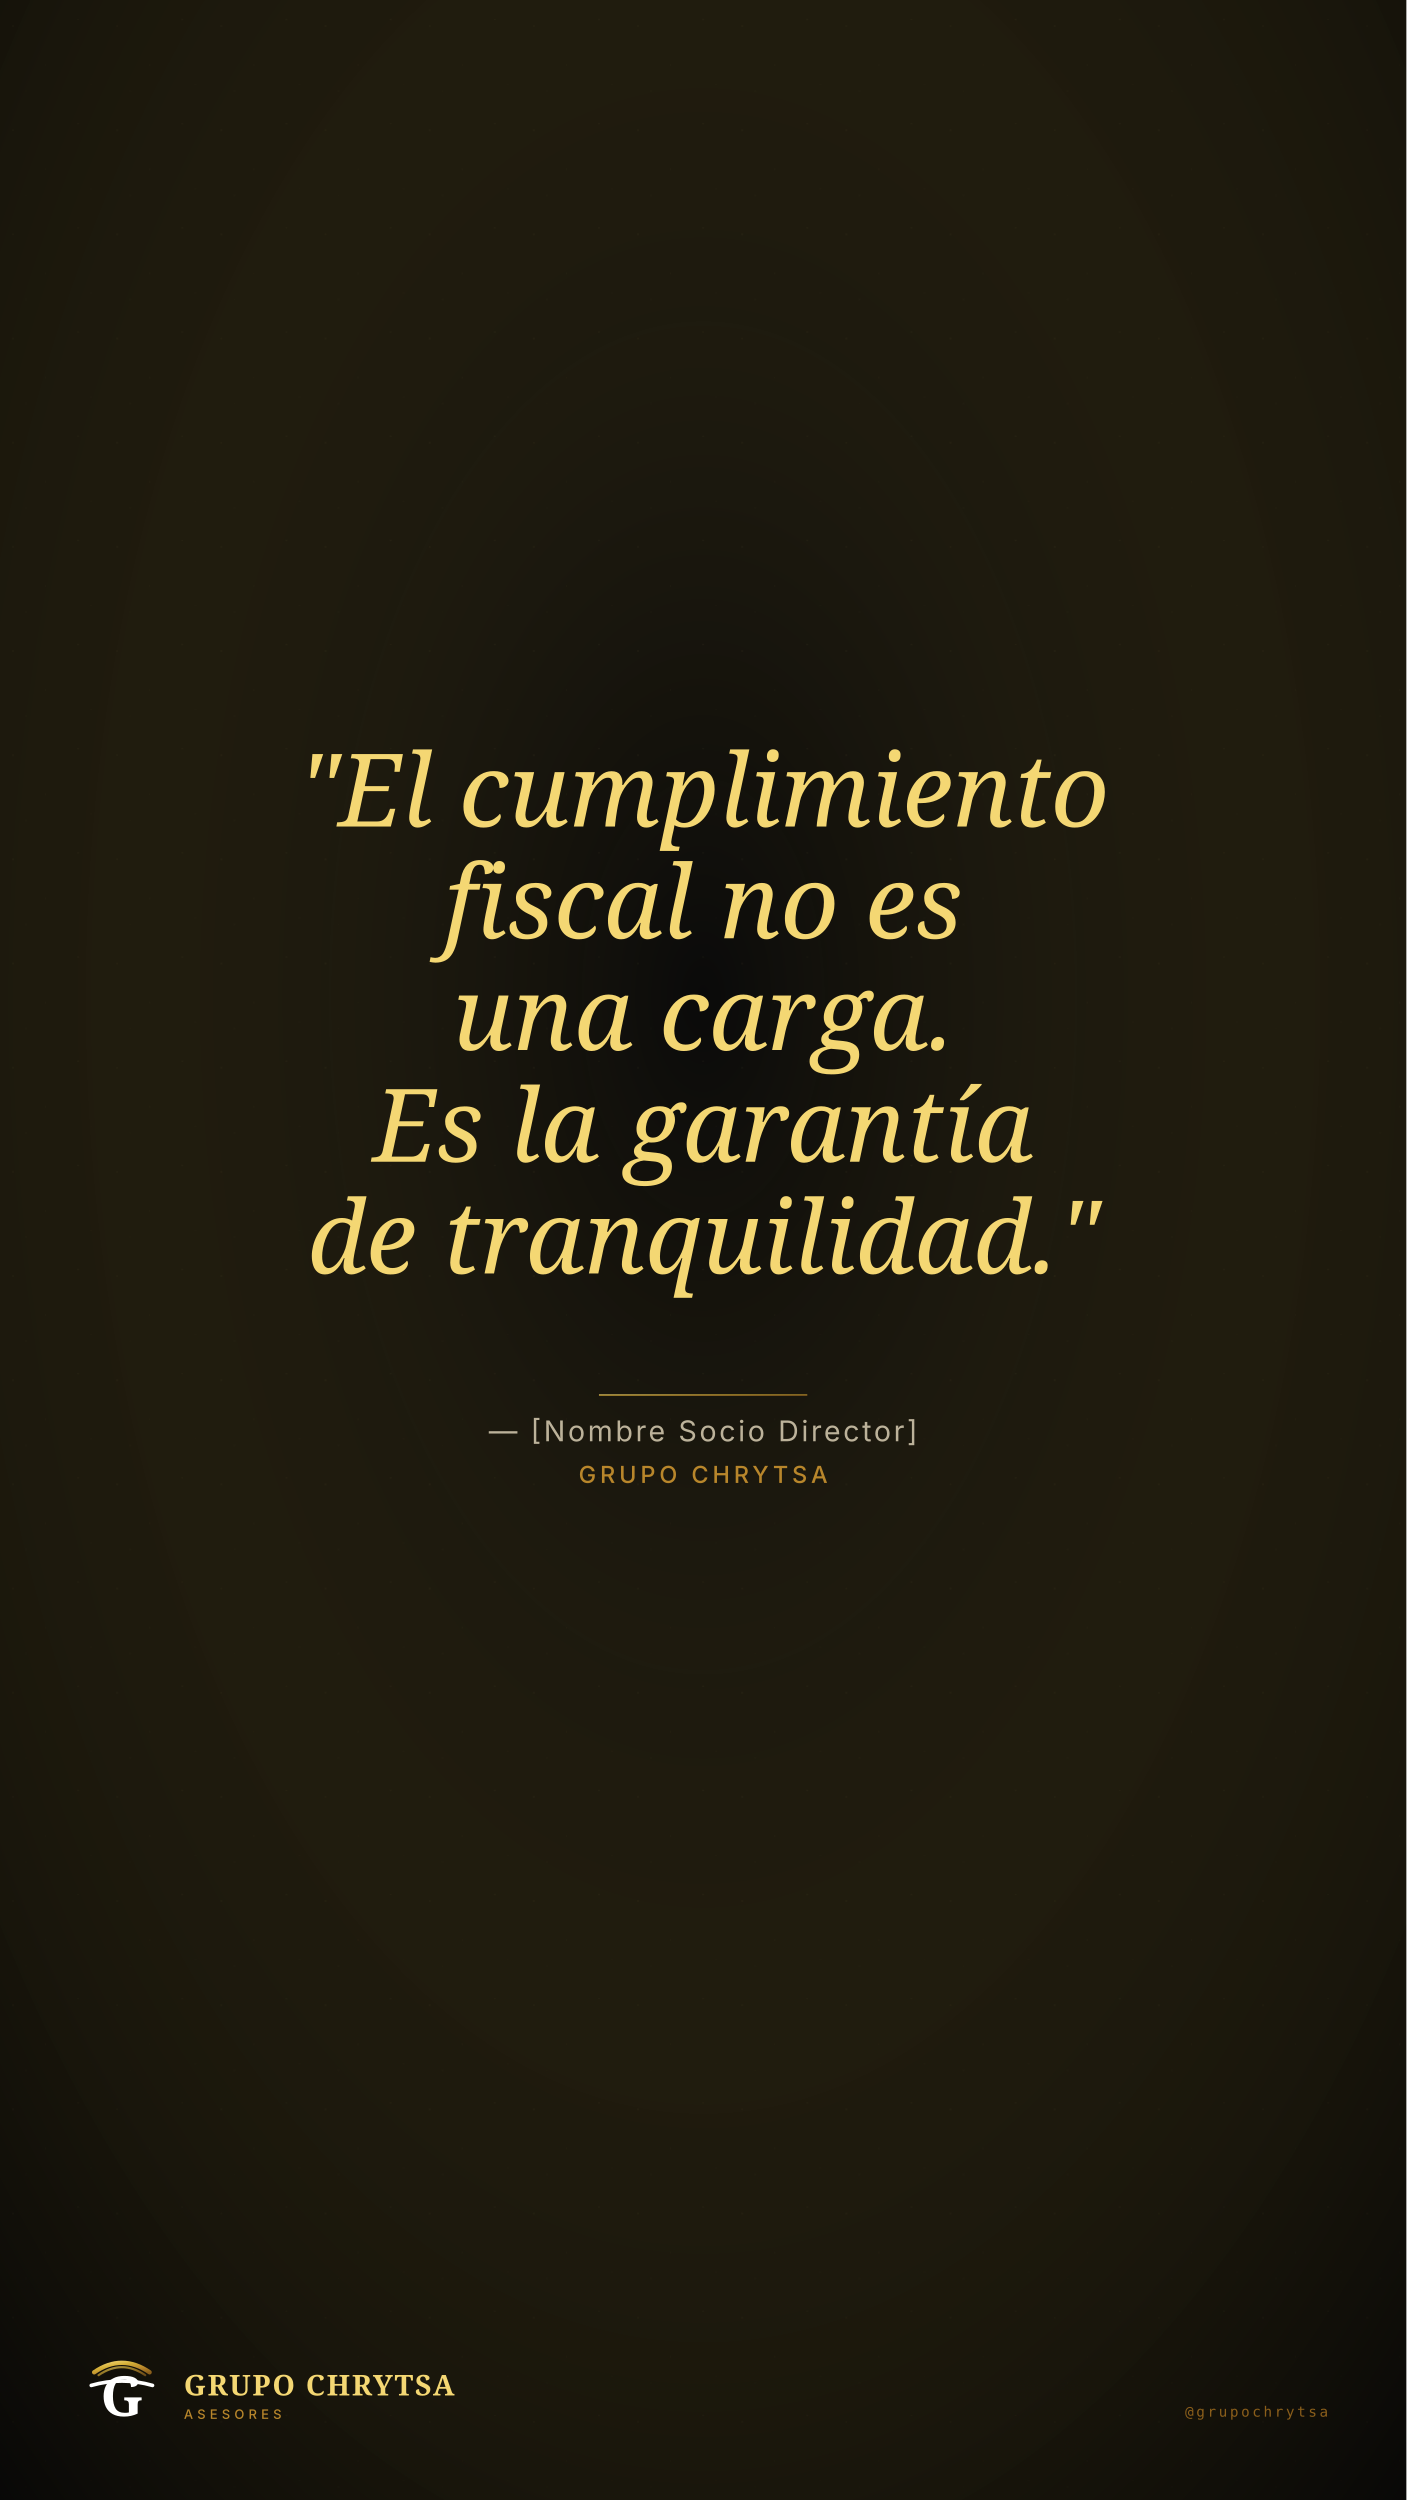
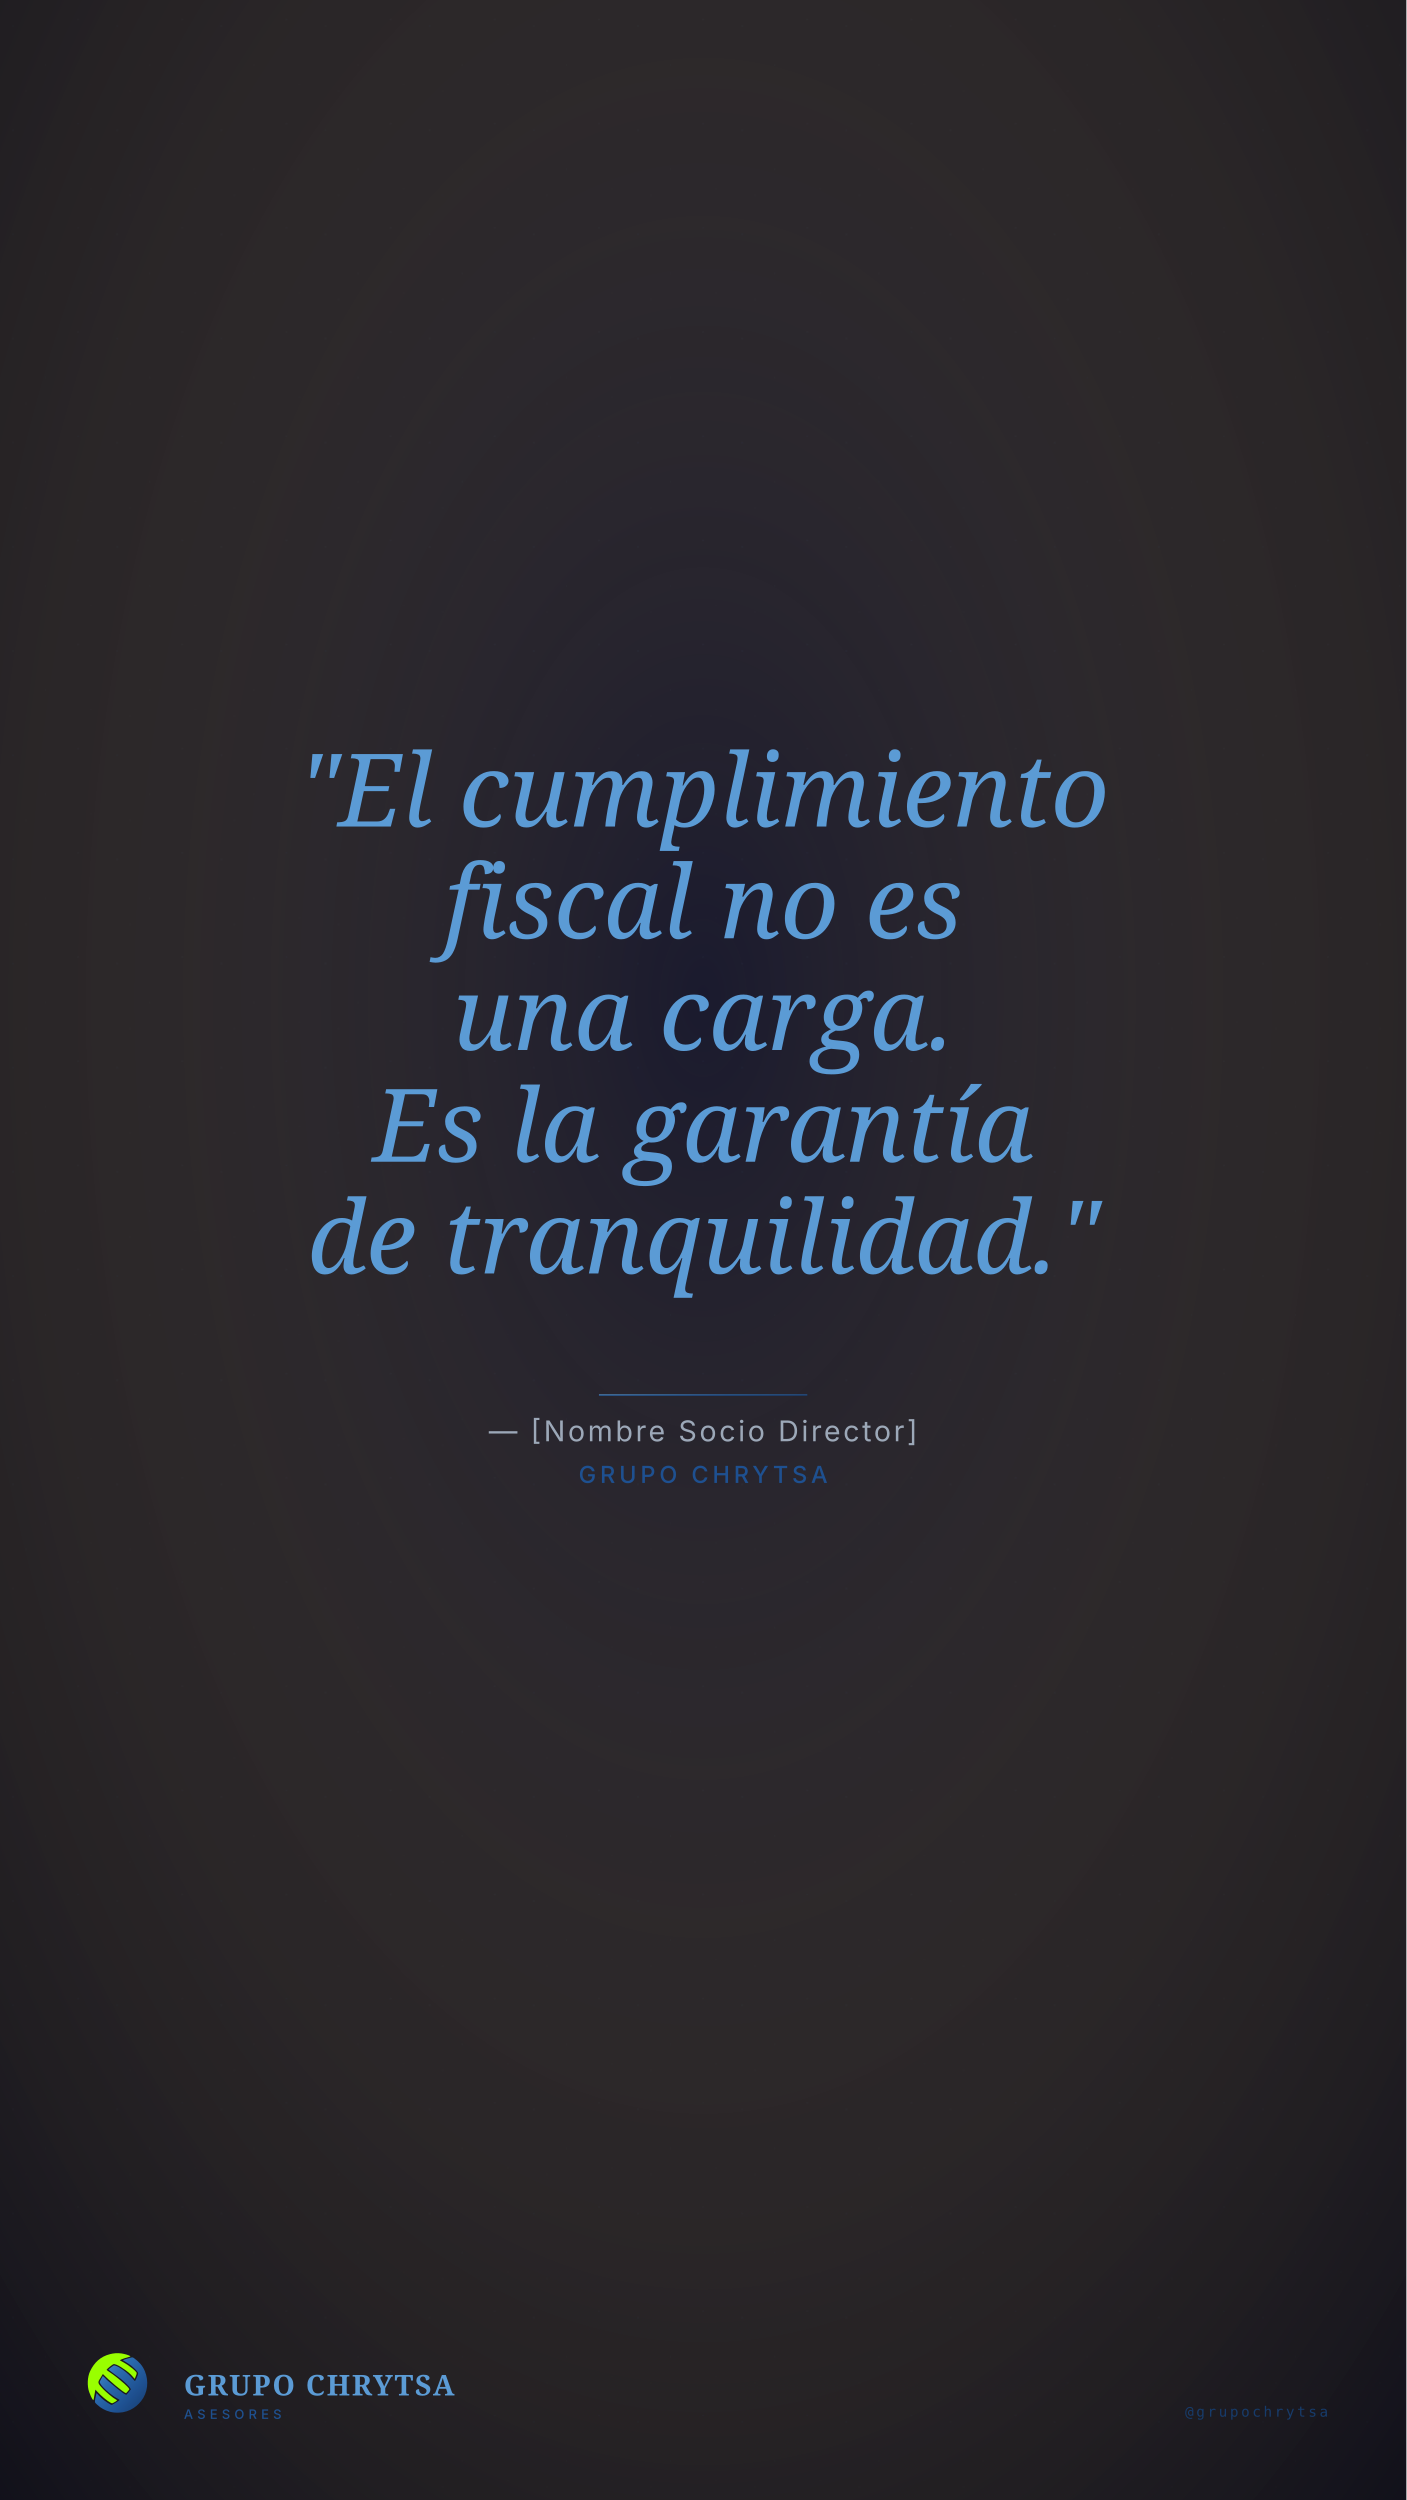
<svg xmlns="http://www.w3.org/2000/svg" viewBox="0 0 1080 1920" width="1080" height="1920" preserveAspectRatio="xMidYMid meet">
  <defs>
    <linearGradient id="g" x1="0" y1="0" x2="1" y2="1">
-       <stop offset="0" stop-color="#F4D773" />
-       <stop offset=".35" stop-color="#D4AF37" />
-       <stop offset=".7" stop-color="#B8862B" />
-       <stop offset="1" stop-color="#8B5E1A" />
+       <stop offset="0" stop-color="#5B9BD5" />
+       <stop offset=".35" stop-color="#2B6CB0" />
+       <stop offset=".7" stop-color="#1E5090" />
+       <stop offset="1" stop-color="#163B6B" />
    </linearGradient>
    <linearGradient id="g2" x1="0" y1="0" x2="0" y2="1">
      <stop offset="0" stop-color="rgba(212,175,55,.18)" />
      <stop offset="1" stop-color="rgba(212,175,55,0)" />
    </linearGradient>
    <radialGradient id="vignette" cx="0.5" cy="0.4" r="0.8">
      <stop offset="0" stop-color="rgba(212,175,55,0)" />
      <stop offset="1" stop-color="rgba(0,0,0,.45)" />
    </radialGradient>
    <pattern id="grain" x="0" y="0" width="80" height="80" patternUnits="userSpaceOnUse">
-       <circle cx="10" cy="20" r=".7" fill="#F4D773" opacity=".06" />
-       <circle cx="35" cy="50" r=".5" fill="#F4D773" opacity=".05" />
-       <circle cx="60" cy="15" r=".6" fill="#F4D773" opacity=".06" />
-       <circle cx="70" cy="65" r=".4" fill="#F4D773" opacity=".04" />
-       <circle cx="20" cy="70" r=".5" fill="#F4D773" opacity=".05" />
+       <circle cx="10" cy="20" r=".7" fill="#5B9BD5" opacity=".06" />
+       <circle cx="35" cy="50" r=".5" fill="#5B9BD5" opacity=".05" />
+       <circle cx="60" cy="15" r=".6" fill="#5B9BD5" opacity=".06" />
+       <circle cx="70" cy="65" r=".4" fill="#5B9BD5" opacity=".04" />
+       <circle cx="20" cy="70" r=".5" fill="#5B9BD5" opacity=".05" />
    </pattern>
+     <clipPath id="crownClip">
+       <circle cx="60" cy="50" r="36" />
+     </clipPath>
    <clipPath id="sphereClip">
-       <circle cx="50" cy="50" r="42" />
+       <circle cx="50" cy="49" r="38" />
    </clipPath>
    <symbol id="sphere" viewBox="0 0 100 100">
-       <circle cx="50" cy="50" r="42" fill="#0A0A0A" />
-       <g clip-path="url(#sphereClip)">
-         <path d="M50 8A42 42 0 0 0 8 50 42 42 0 0 0 50 92Q30 70 30 50Q30 30 50 8Z" fill="url(#g)" />
-         <g transform="skewY(-7)">
-           <rect x="8" y="28" width="84" height="6" fill="url(#g)" />
-           <rect x="8" y="44" width="84" height="6" fill="url(#g)" />
-           <rect x="8" y="60" width="84" height="6" fill="url(#g)" />
-         </g>
+       <g transform="translate(-51.675 4.276) scale(0.4851)">
+         <path d="M251.345 50.640 C253.822 53.458 255.769 56.325 255.673 58.179 C255.453 62.410 249.136 76.693 247.008 79.442 C246.148 79.575 245.165 79.037 244.059 77.820 C241.517 75.279 237.597 69.750 230.472 62.838 C221.170 53.814 204.110 40.495 191.200 36.283 C187.896 35.204 187.478 35.115 184.892 36.834 C181.568 39.044 173.416 45.078 171.540 47.576 L205.705 73.017 C211.892 78.204 232.880 95.329 235.051 103.399 C233.395 106.441 224.599 116.746 222.268 118.671 C213.944 117.692 180.143 87.258 171.311 80.142 C168.649 77.997 165.812 75.046 163.528 72.702 C162.012 71.148 157.916 66.462 155.452 65.792 C147.227 82.271 144.833 81.277 149.304 88.165 C156.833 99.764 172.085 112.243 183.093 120.388 C186.325 122.780 189.862 125.251 193.039 126.948 C195.108 128.054 196.031 128.843 198.236 130.018 C200.172 131.050 201.848 131.741 203.200 133.214 C201.710 135.827 188.789 143.109 186.083 144.596 C181.214 147.272 181.794 148.348 176.395 145.472 C165.723 139.785 152.808 129.681 144.774 121.273 C141.965 118.334 140.502 115.871 137.900 113.974 L134.232 130.500 C133.500 134.733 133.073 138.721 134.093 140.832 C135.250 143.228 145.444 151.732 148.396 153.825 C158.763 161.180 172.261 167.279 187.965 168.846 C222.931 172.337 248.100 156.454 263.865 136.746 C282.999 112.828 286.099 79.914 274.694 52.270 C267.560 34.977 257.387 24.998 243.958 15.098 C239.806 12.036 238.274 12.801 232.690 14.226 C227.686 15.504 215.829 18.821 212.423 20.933 C213.314 21.896 228.857 30.521 237.310 37.373 C241.291 40.598 248.216 47.081 251.345 50.640" fill="url(#g)" />
+         <path d="M134.727 104.159 C135.478 104.595 140.356 110.028 141.472 111.255 C149.894 120.515 167.974 136.296 178.853 141.792 C182.826 143.798 184.690 141.991 188.291 139.856 C190.694 138.431 194.506 136.723 196.025 133.848 L192.819 132.091 C183.785 127.506 163.458 109.601 156.894 102.798 C154.187 99.991 151.006 96.540 148.452 93.462 C138.203 81.114 144.690 80.287 155.617 60.260 C157.598 60.980 158.287 62.130 159.774 63.768 C168.926 73.852 214.420 113.490 221.635 113.948 C223.963 111.812 229.753 105.476 230.677 102.765 C227.398 95.448 206.525 78.781 199.850 73.186 C194.554 68.748 189.064 64.908 183.698 60.770 C180.683 58.445 167.682 50.049 166.321 48.210 C167.976 44.622 181.039 34.708 185.039 32.480 C192.643 28.245 223.149 51.107 228.662 55.805 C233.870 60.245 237.309 63.600 241.612 68.833 C245.038 72.998 244.604 72.615 246.050 73.256 C247.440 69.256 249.378 65.758 250.836 60.898 C251.844 57.539 251.337 56.029 250.239 54.693 C243.468 46.453 234.910 40.927 226.416 34.491 C215.552 27.513 214.921 27.453 204.151 21.567 C205.465 17.913 231.031 11.264 233.945 10.448 C231.373 6.165 213.209 2.457 207.740 1.716 C196.301 0.168 186.004 1.259 176.140 3.755 C148.825 10.667 131.518 27.636 119.889 51.735 C111.770 68.560 111.178 94.019 117.106 110.846 C119.173 116.712 125.110 131.777 129.018 133.970 C129.499 133.181 130.232 129.482 130.506 128.367 C130.897 126.103 131.307 123.775 131.594 121.703 C132.463 115.416 133.548 110.244 134.727 104.159" fill="#99FF00" />
      </g>
    </symbol>
    <symbol id="crown" viewBox="0 0 120 100">
-       <path d="M 22 32 Q 60 6 98 32" fill="none" stroke="url(#g)" stroke-width="6" stroke-linecap="round" />
-       <path d="M 28 36 Q 60 14 92 36" fill="none" stroke="url(#g)" stroke-width="3" stroke-linecap="round" opacity=".7" />
-       <path d="M 18 50 Q 60 38 102 50" fill="none" stroke="#FFFFFF" stroke-width="5" stroke-linecap="round" />
-       <text x="60" y="92" text-anchor="middle" font-family="Cinzel,Georgia,serif" font-weight="700" font-size="76" fill="#FFFFFF">G</text>
+       <g transform="translate(-41.675 5.276) scale(0.4851)">
+         <path d="M251.345 50.640 C253.822 53.458 255.769 56.325 255.673 58.179 C255.453 62.410 249.136 76.693 247.008 79.442 C246.148 79.575 245.165 79.037 244.059 77.820 C241.517 75.279 237.597 69.750 230.472 62.838 C221.170 53.814 204.110 40.495 191.200 36.283 C187.896 35.204 187.478 35.115 184.892 36.834 C181.568 39.044 173.416 45.078 171.540 47.576 L205.705 73.017 C211.892 78.204 232.880 95.329 235.051 103.399 C233.395 106.441 224.599 116.746 222.268 118.671 C213.944 117.692 180.143 87.258 171.311 80.142 C168.649 77.997 165.812 75.046 163.528 72.702 C162.012 71.148 157.916 66.462 155.452 65.792 C147.227 82.271 144.833 81.277 149.304 88.165 C156.833 99.764 172.085 112.243 183.093 120.388 C186.325 122.780 189.862 125.251 193.039 126.948 C195.108 128.054 196.031 128.843 198.236 130.018 C200.172 131.050 201.848 131.741 203.200 133.214 C201.710 135.827 188.789 143.109 186.083 144.596 C181.214 147.272 181.794 148.348 176.395 145.472 C165.723 139.785 152.808 129.681 144.774 121.273 C141.965 118.334 140.502 115.871 137.900 113.974 L134.232 130.500 C133.500 134.733 133.073 138.721 134.093 140.832 C135.250 143.228 145.444 151.732 148.396 153.825 C158.763 161.180 172.261 167.279 187.965 168.846 C222.931 172.337 248.100 156.454 263.865 136.746 C282.999 112.828 286.099 79.914 274.694 52.270 C267.560 34.977 257.387 24.998 243.958 15.098 C239.806 12.036 238.274 12.801 232.690 14.226 C227.686 15.504 215.829 18.821 212.423 20.933 C213.314 21.896 228.857 30.521 237.310 37.373 C241.291 40.598 248.216 47.081 251.345 50.640" fill="url(#g)" />
+         <path d="M134.727 104.159 C135.478 104.595 140.356 110.028 141.472 111.255 C149.894 120.515 167.974 136.296 178.853 141.792 C182.826 143.798 184.690 141.991 188.291 139.856 C190.694 138.431 194.506 136.723 196.025 133.848 L192.819 132.091 C183.785 127.506 163.458 109.601 156.894 102.798 C154.187 99.991 151.006 96.540 148.452 93.462 C138.203 81.114 144.690 80.287 155.617 60.260 C157.598 60.980 158.287 62.130 159.774 63.768 C168.926 73.852 214.420 113.490 221.635 113.948 C223.963 111.812 229.753 105.476 230.677 102.765 C227.398 95.448 206.525 78.781 199.850 73.186 C194.554 68.748 189.064 64.908 183.698 60.770 C180.683 58.445 167.682 50.049 166.321 48.210 C167.976 44.622 181.039 34.708 185.039 32.480 C192.643 28.245 223.149 51.107 228.662 55.805 C233.870 60.245 237.309 63.600 241.612 68.833 C245.038 72.998 244.604 72.615 246.050 73.256 C247.440 69.256 249.378 65.758 250.836 60.898 C251.844 57.539 251.337 56.029 250.239 54.693 C243.468 46.453 234.910 40.927 226.416 34.491 C215.552 27.513 214.921 27.453 204.151 21.567 C205.465 17.913 231.031 11.264 233.945 10.448 C231.373 6.165 213.209 2.457 207.740 1.716 C196.301 0.168 186.004 1.259 176.140 3.755 C148.825 10.667 131.518 27.636 119.889 51.735 C111.770 68.560 111.178 94.019 117.106 110.846 C119.173 116.712 125.110 131.777 129.018 133.970 C129.499 133.181 130.232 129.482 130.506 128.367 C130.897 126.103 131.307 123.775 131.594 121.703 C132.463 115.416 133.548 110.244 134.727 104.159" fill="#99FF00" />
+       </g>
    </symbol>
  </defs>
-   <rect id="bg" width="1080" height="1920" fill="#0A0A0A" />
+   <rect id="bg" width="1080" height="1920" fill="#1A1A2E" />
  <rect width="1080" height="1920" fill="url(#grain)" opacity=".7" />
  <rect width="1080" height="1920" fill="url(#vignette)" />
-   <g id="headline" font-family="Cormorant Garamond,Georgia,serif" font-style="italic" font-weight="500" fill="#F4D773" text-anchor="middle">
+   <g id="headline" font-family="Cormorant Garamond,Georgia,serif" font-style="italic" font-weight="500" fill="#5B9BD5" text-anchor="middle">
    <text x="540" y="634.8" font-size="78">"El cumplimiento</text>
    <text x="540" y="720.6" font-size="78">fiscal no es</text>
    <text x="540" y="806.4" font-size="78">una carga.</text>
    <text x="540" y="892.2" font-size="78">Es la garantía</text>
    <text x="540" y="978" font-size="78">de tranquilidad."</text>
  </g>
  <g id="attribution" transform="translate(540,1070.9)">
    <rect x="-80" y="0" width="160" height="1" fill="url(#g)" />
-     <text x="0" y="36" text-anchor="middle" font-family="Inter,Arial,sans-serif" font-size="22" fill="#bcb29a" letter-spacing="2">— [Nombre Socio Director]</text>
-     <text x="0" y="68" text-anchor="middle" font-family="Inter,Arial,sans-serif" font-weight="500" font-size="18" fill="#B8862B" letter-spacing="3">GRUPO CHRYTSA</text>
+     <text x="0" y="36" text-anchor="middle" font-family="Inter,Arial,sans-serif" font-size="22" fill="#9CA8B8" letter-spacing="2">— [Nombre Socio Director]</text>
+     <text x="0" y="68" text-anchor="middle" font-family="Inter,Arial,sans-serif" font-weight="500" font-size="18" fill="#1E5090" letter-spacing="3">GRUPO CHRYTSA</text>
  </g>
  <g id="logo">
    <use href="#crown" x="60" y="1804" width="67.2" height="56" />
-     <text x="141.2" y="1839.7" font-family="Cinzel,Georgia,serif" font-weight="600" font-size="22" fill="#F4D773" letter-spacing="1.32">GRUPO CHRYTSA</text>
-     <text x="141.2" y="1857.7" font-family="Inter,Arial,sans-serif" font-weight="500" font-size="10" fill="#B8862B" letter-spacing="3.2">ASESORES</text>
-     <text x="1020" y="1856" text-anchor="end" font-family="JetBrains Mono,monospace" font-size="11" fill="#8B5E1A" letter-spacing="1.98">@grupochrytsa</text>
+     <text x="141.2" y="1839.7" font-family="Cinzel,Georgia,serif" font-weight="600" font-size="22" fill="#5B9BD5" letter-spacing="1.32">GRUPO CHRYTSA</text>
+     <text x="141.2" y="1857.7" font-family="Inter,Arial,sans-serif" font-weight="500" font-size="10" fill="#1E5090" letter-spacing="3.2">ASESORES</text>
+     <text x="1020" y="1856" text-anchor="end" font-family="JetBrains Mono,monospace" font-size="11" fill="#163B6B" letter-spacing="1.98">@grupochrytsa</text>
  </g>
</svg>
